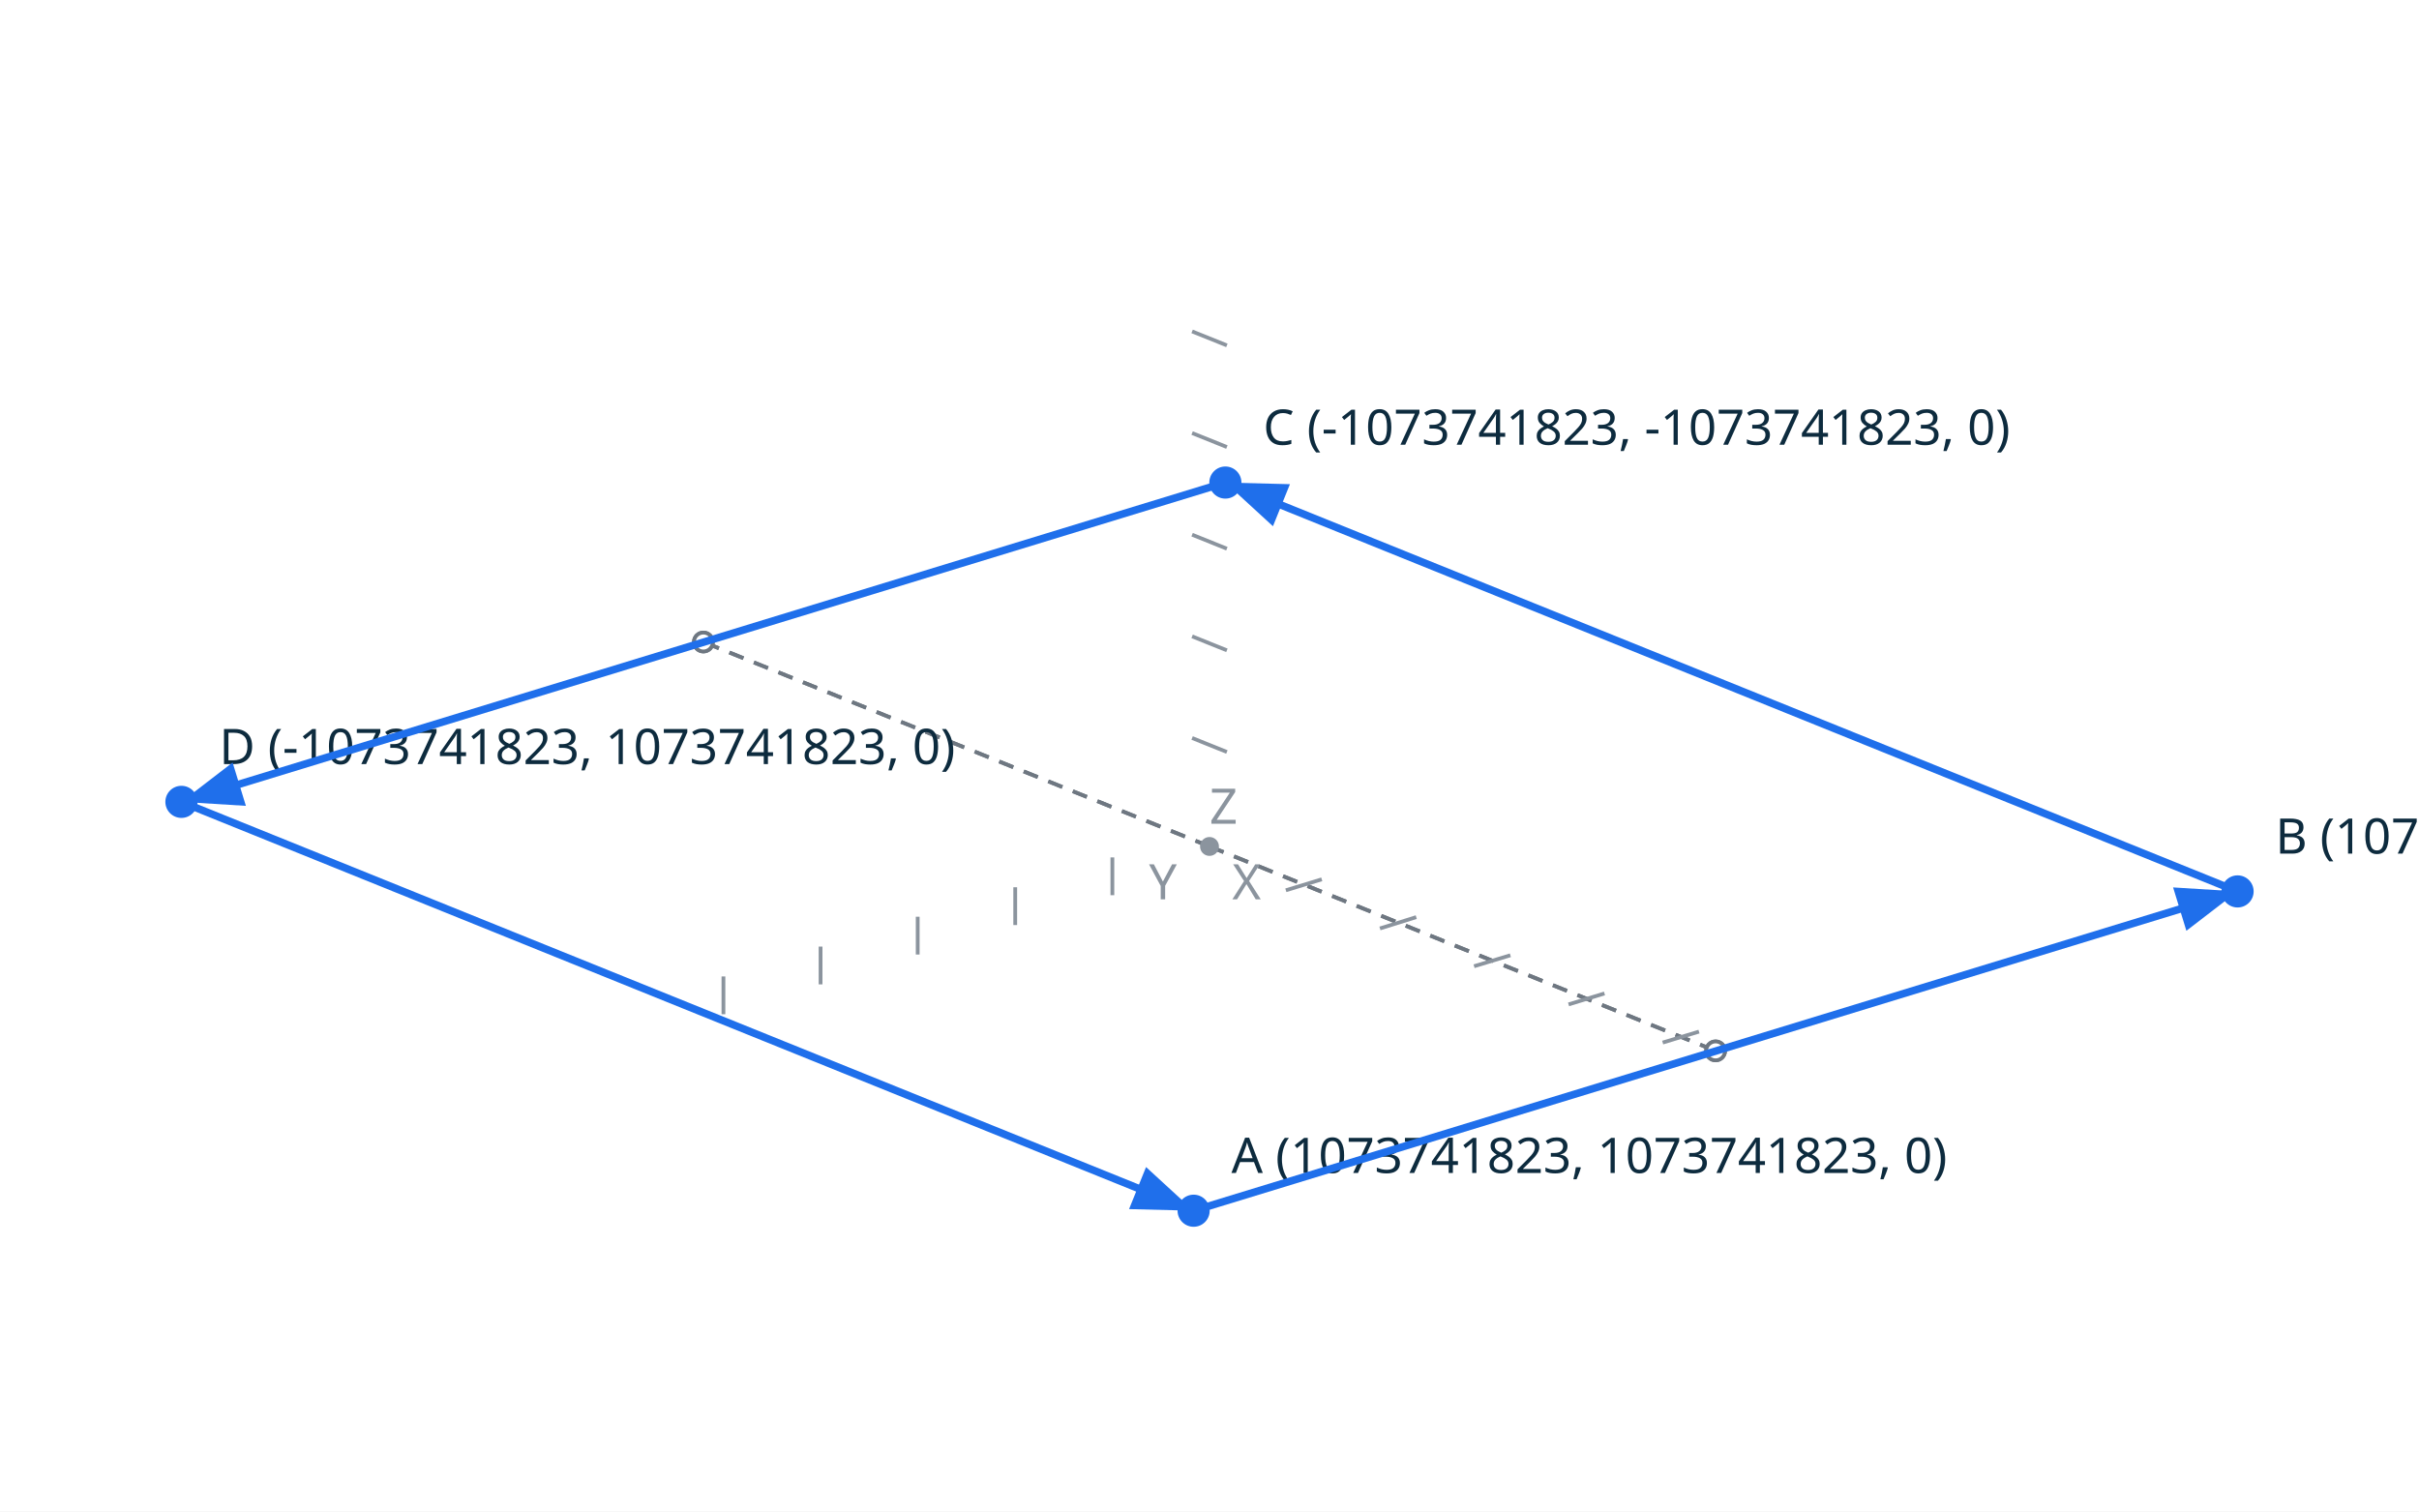
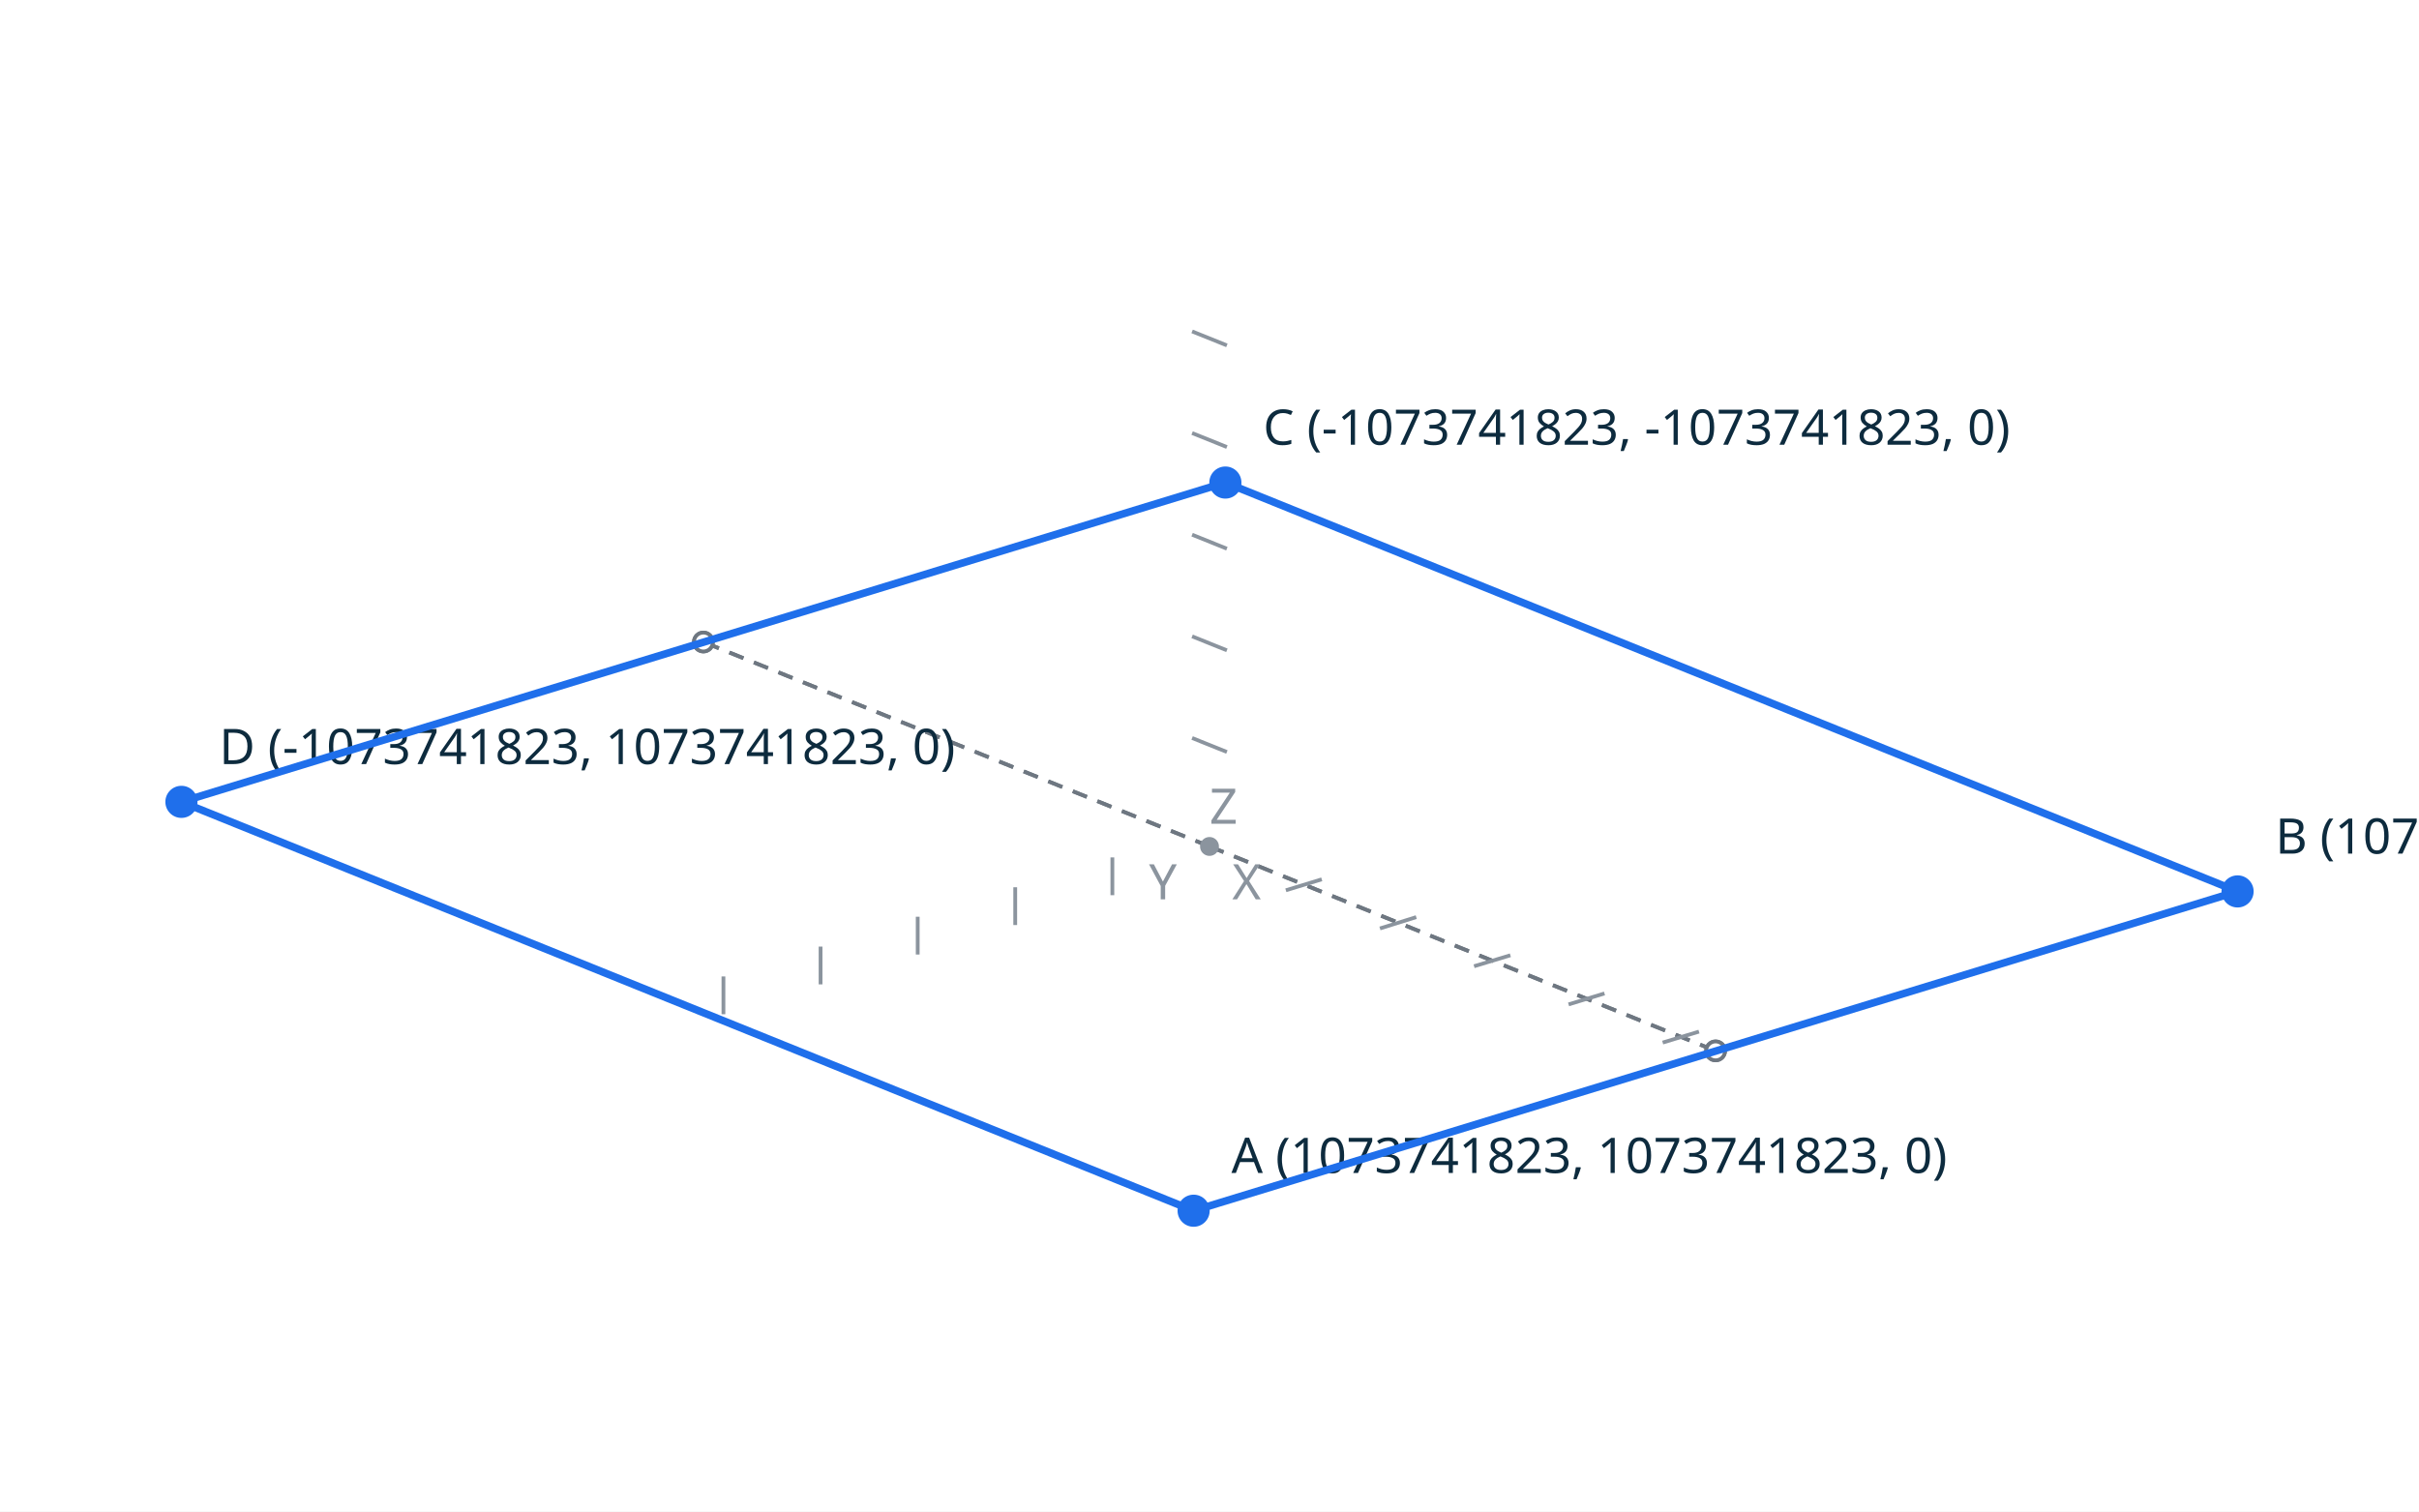
<svg xmlns="http://www.w3.org/2000/svg" viewBox="0 0 640 400" width="640" height="400">
  <rect width="640" height="400" fill="#ffffff" />
  <line x1="320.0" y1="224.0" x2="453.9" y2="278.1" stroke="#6e7781" stroke-width="1.0" stroke-dasharray="4 3" />
  <line x1="453.9" y1="278.1" x2="315.8" y2="320.4" stroke="#6e7781" stroke-width="1.0" stroke-dasharray="4 3" />
  <circle cx="453.9" cy="278.1" r="2.5" fill="#ffffff" stroke="#6e7781" stroke-width="1.0" />
  <circle cx="315.8" cy="320.4" r="2.5" fill="#ffffff" stroke="#6e7781" stroke-width="1.0" />
  <line x1="320.0" y1="224.0" x2="453.9" y2="278.1" stroke="#6e7781" stroke-width="1.0" stroke-dasharray="4 3" />
  <line x1="453.9" y1="278.1" x2="592.0" y2="235.9" stroke="#6e7781" stroke-width="1.0" stroke-dasharray="4 3" />
  <circle cx="453.9" cy="278.1" r="2.5" fill="#ffffff" stroke="#6e7781" stroke-width="1.0" />
  <circle cx="592.0" cy="235.9" r="2.5" fill="#ffffff" stroke="#6e7781" stroke-width="1.0" />
  <line x1="320.0" y1="224.0" x2="186.1" y2="169.9" stroke="#6e7781" stroke-width="1.0" stroke-dasharray="4 3" />
  <line x1="186.1" y1="169.9" x2="324.2" y2="127.7" stroke="#6e7781" stroke-width="1.0" stroke-dasharray="4 3" />
  <circle cx="186.1" cy="169.9" r="2.5" fill="#ffffff" stroke="#6e7781" stroke-width="1.0" />
  <circle cx="324.2" cy="127.7" r="2.5" fill="#ffffff" stroke="#6e7781" stroke-width="1.0" />
  <line x1="320.0" y1="224.0" x2="186.1" y2="169.9" stroke="#6e7781" stroke-width="1.0" stroke-dasharray="4 3" />
  <line x1="186.1" y1="169.9" x2="48.0" y2="212.2" stroke="#6e7781" stroke-width="1.0" stroke-dasharray="4 3" />
  <circle cx="186.1" cy="169.9" r="2.5" fill="#ffffff" stroke="#6e7781" stroke-width="1.0" />
  <circle cx="48.0" cy="212.2" r="2.5" fill="#ffffff" stroke="#6e7781" stroke-width="1.0" />
  <line x1="320.0" y1="224.0" x2="320.0" y2="224.0" stroke="#8b949e" stroke-width="1.0" stroke-dasharray="4 3" />
  <text x="326.0" y="238.0" fill="#8b949e" font-family="sans-serif" font-size="13">X</text>
  <line x1="320.0" y1="224.0" x2="320.0" y2="224.0" stroke="#8b949e" stroke-width="1.0" stroke-dasharray="4 3" />
  <text x="304.0" y="238.0" fill="#8b949e" font-family="sans-serif" font-size="13">Y</text>
  <line x1="320.0" y1="224.0" x2="320.0" y2="224.0" stroke="#8b949e" stroke-width="1.0" stroke-dasharray="4 3" />
  <text x="320.0" y="218.0" fill="#8b949e" font-family="sans-serif" font-size="13">Z</text>
  <circle cx="320.0" cy="224.0" r="2.5" fill="#8b949e" />
  <line x1="349.7" y1="232.7" x2="340.2" y2="235.6" stroke="#8b949e" stroke-width="1.0" />
  <line x1="374.7" y1="242.7" x2="365.1" y2="245.7" stroke="#8b949e" stroke-width="1.0" />
  <line x1="399.6" y1="252.8" x2="390.0" y2="255.7" stroke="#8b949e" stroke-width="1.0" />
  <line x1="424.5" y1="262.9" x2="415.0" y2="265.8" stroke="#8b949e" stroke-width="1.0" />
  <line x1="449.5" y1="273.0" x2="439.9" y2="275.9" stroke="#8b949e" stroke-width="1.0" />
  <line x1="294.3" y1="236.9" x2="294.3" y2="226.9" stroke="#8b949e" stroke-width="1.0" />
  <line x1="268.6" y1="244.8" x2="268.6" y2="234.8" stroke="#8b949e" stroke-width="1.0" />
  <line x1="242.8" y1="252.6" x2="242.8" y2="242.6" stroke="#8b949e" stroke-width="1.0" />
  <line x1="217.1" y1="260.5" x2="217.1" y2="250.5" stroke="#8b949e" stroke-width="1.0" />
  <line x1="191.4" y1="268.4" x2="191.4" y2="258.4" stroke="#8b949e" stroke-width="1.0" />
  <line x1="315.4" y1="195.3" x2="324.6" y2="199.0" stroke="#8b949e" stroke-width="1.0" />
  <line x1="315.4" y1="168.4" x2="324.6" y2="172.1" stroke="#8b949e" stroke-width="1.0" />
  <line x1="315.4" y1="141.5" x2="324.6" y2="145.2" stroke="#8b949e" stroke-width="1.0" />
  <line x1="315.4" y1="114.6" x2="324.6" y2="118.3" stroke="#8b949e" stroke-width="1.0" />
  <line x1="315.4" y1="87.7" x2="324.6" y2="91.4" stroke="#8b949e" stroke-width="1.0" />
  <circle cx="315.8" cy="320.4" r="5.0" fill="#1f6feb" stroke="#ffffff" stroke-width="1.5" />
  <text x="325.8" y="310.4" fill="#0d2b3e" font-family="sans-serif" font-size="13">A (1073741823, 1073741823, 0)</text>
  <circle cx="592.0" cy="235.9" r="5.0" fill="#1f6feb" stroke="#ffffff" stroke-width="1.5" />
  <text x="602.0" y="225.9" fill="#0d2b3e" font-family="sans-serif" font-size="13">B (1073741823, -1073741823, 0)</text>
  <circle cx="324.2" cy="127.7" r="5.0" fill="#1f6feb" stroke="#ffffff" stroke-width="1.5" />
  <text x="334.2" y="117.7" fill="#0d2b3e" font-family="sans-serif" font-size="13">C (-1073741823, -1073741823, 0)</text>
  <circle cx="48.0" cy="212.2" r="5.0" fill="#1f6feb" stroke="#ffffff" stroke-width="1.5" />
  <text x="58.0" y="202.2" fill="#0d2b3e" font-family="sans-serif" font-size="13">D (-1073741823, 1073741823, 0)</text>
  <defs>
    <marker id="arrow" markerWidth="10" markerHeight="10" refX="8" refY="3" orient="auto">
      <path d="M0,0 L8,3 L0,6 z" fill="#1a7f37" />
    </marker>
    <marker id="arrow1" markerWidth="10" markerHeight="10" refX="8" refY="3" orient="auto">
      <path d="M0,0 L8,3 L0,6 z" fill="#1f6feb" />
    </marker>
  </defs>
-   <line x1="315.8" y1="320.4" x2="592.0" y2="235.9" stroke="#1f6feb" stroke-width="2.0" marker-end="url(#arrow1)" />
-   <line x1="592.0" y1="235.9" x2="324.2" y2="127.7" stroke="#1f6feb" stroke-width="2.0" marker-end="url(#arrow1)" />
-   <line x1="324.2" y1="127.7" x2="48.0" y2="212.2" stroke="#1f6feb" stroke-width="2.0" marker-end="url(#arrow1)" />
-   <line x1="48.0" y1="212.2" x2="315.8" y2="320.4" stroke="#1f6feb" stroke-width="2.0" marker-end="url(#arrow1)" />
+   <line x1="315.8" y1="320.4" x2="592.0" y2="235.9" stroke="#1f6feb" stroke-width="2.0" />
+   <line x1="592.0" y1="235.9" x2="324.2" y2="127.7" stroke="#1f6feb" stroke-width="2.0" />
+   <line x1="324.2" y1="127.7" x2="48.0" y2="212.2" stroke="#1f6feb" stroke-width="2.0" />
+   <line x1="48.0" y1="212.2" x2="315.8" y2="320.4" stroke="#1f6feb" stroke-width="2.0" />
</svg>
